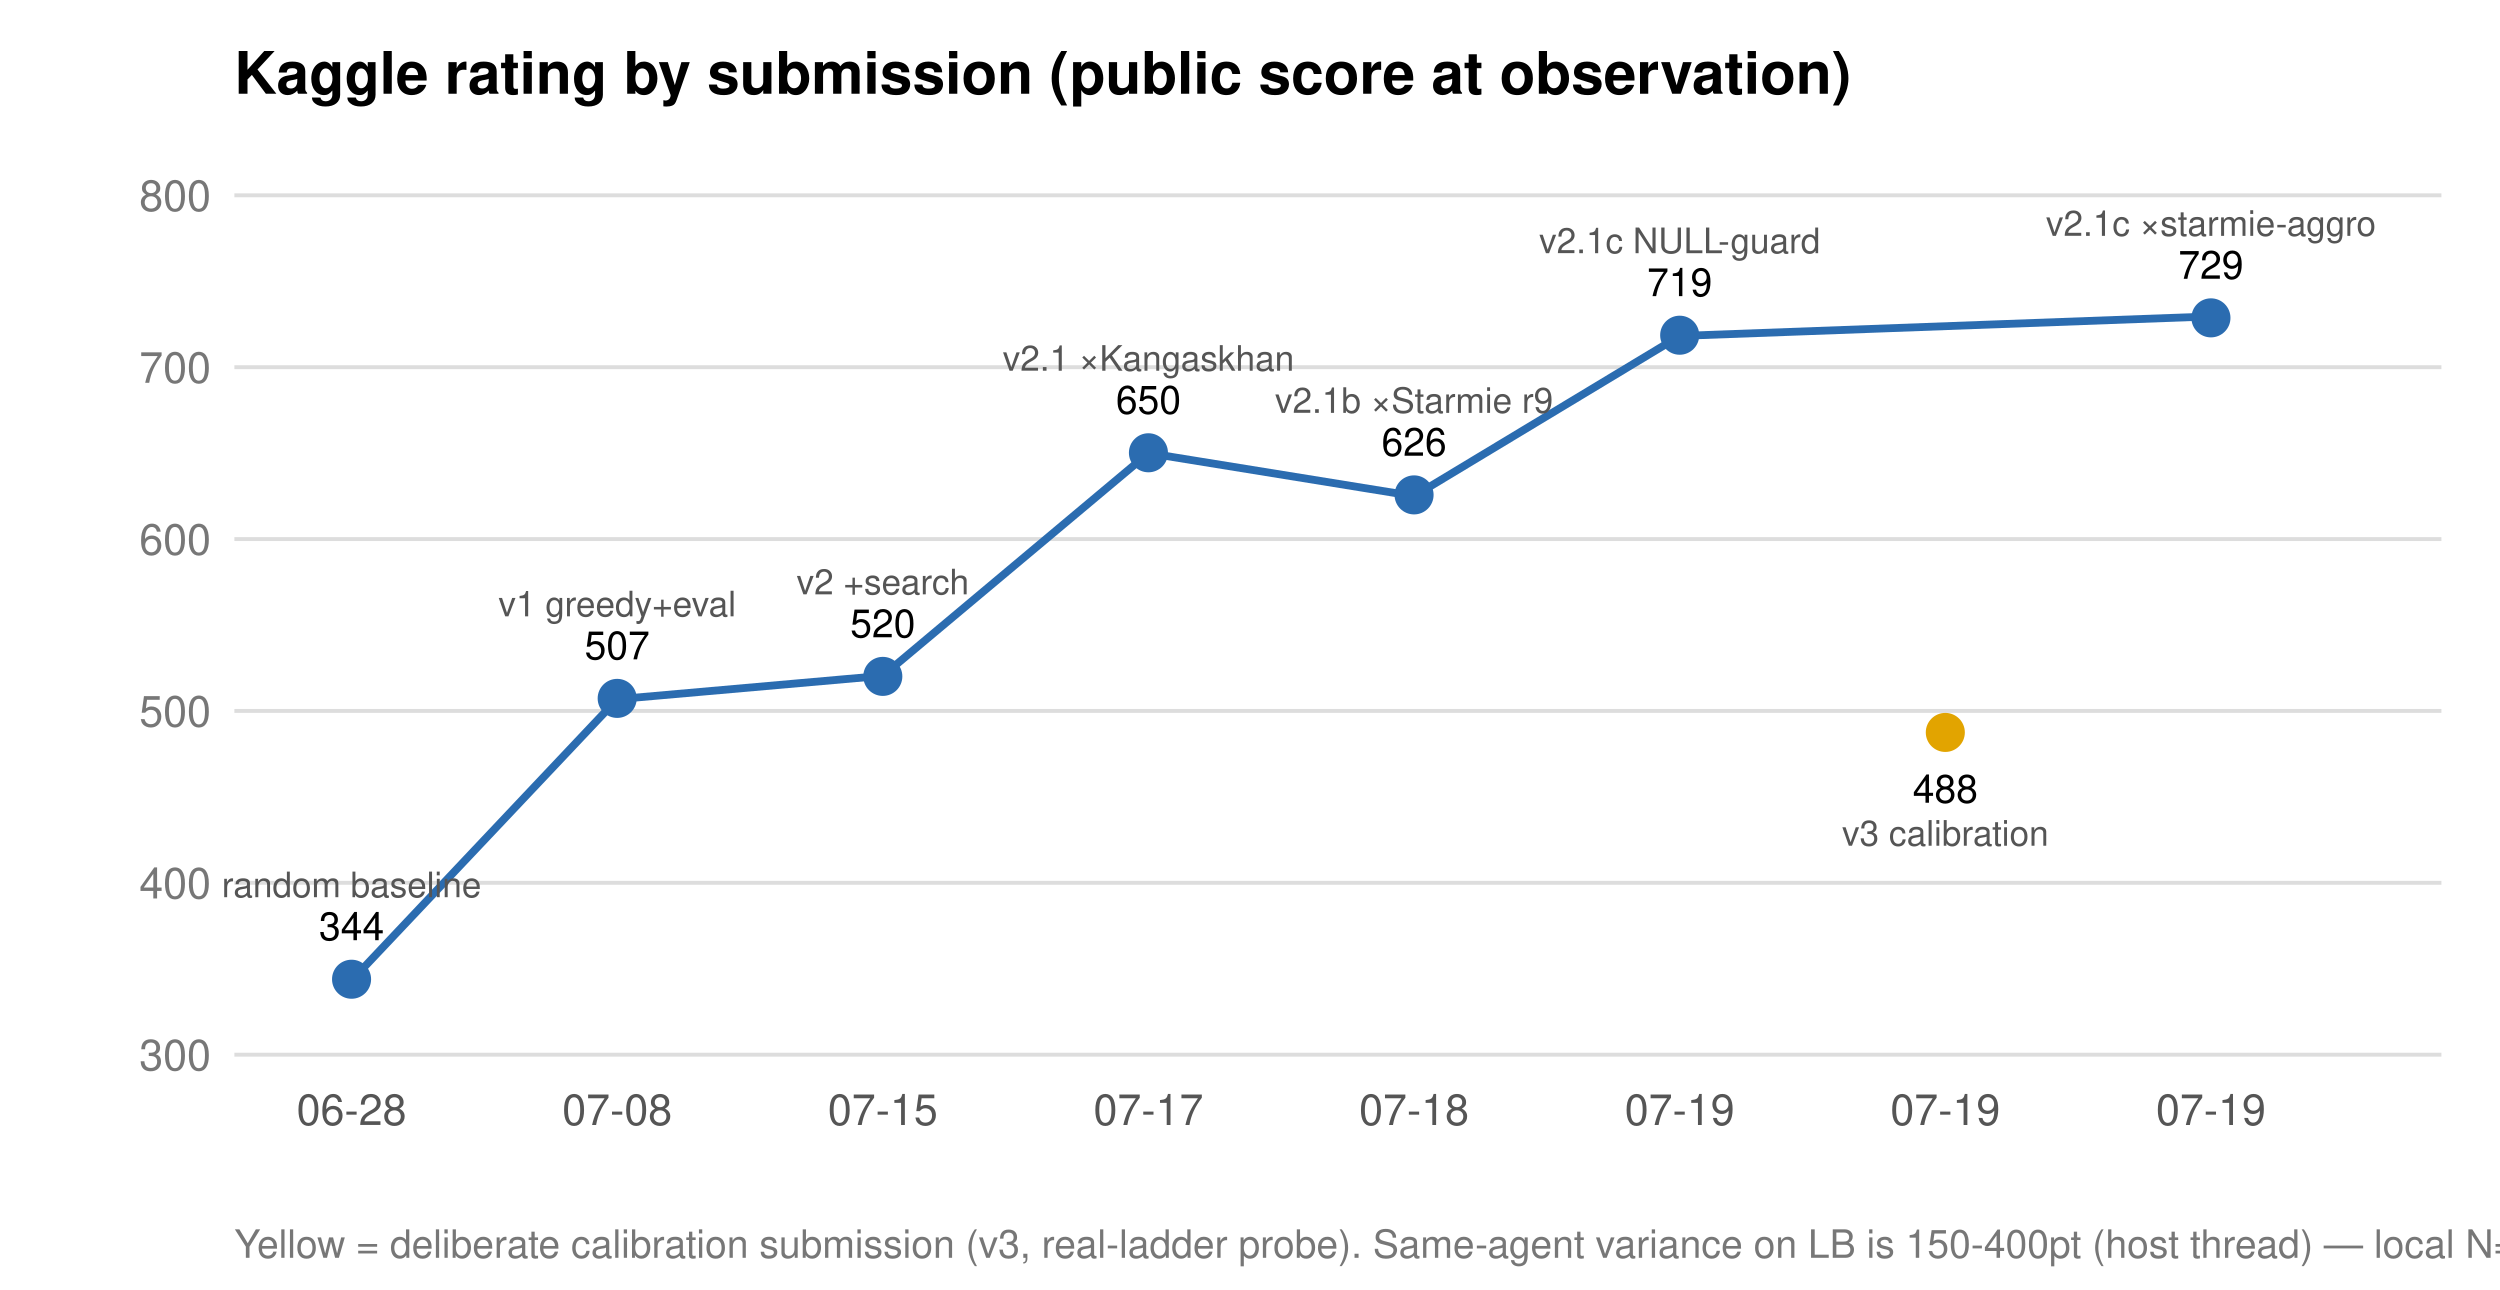
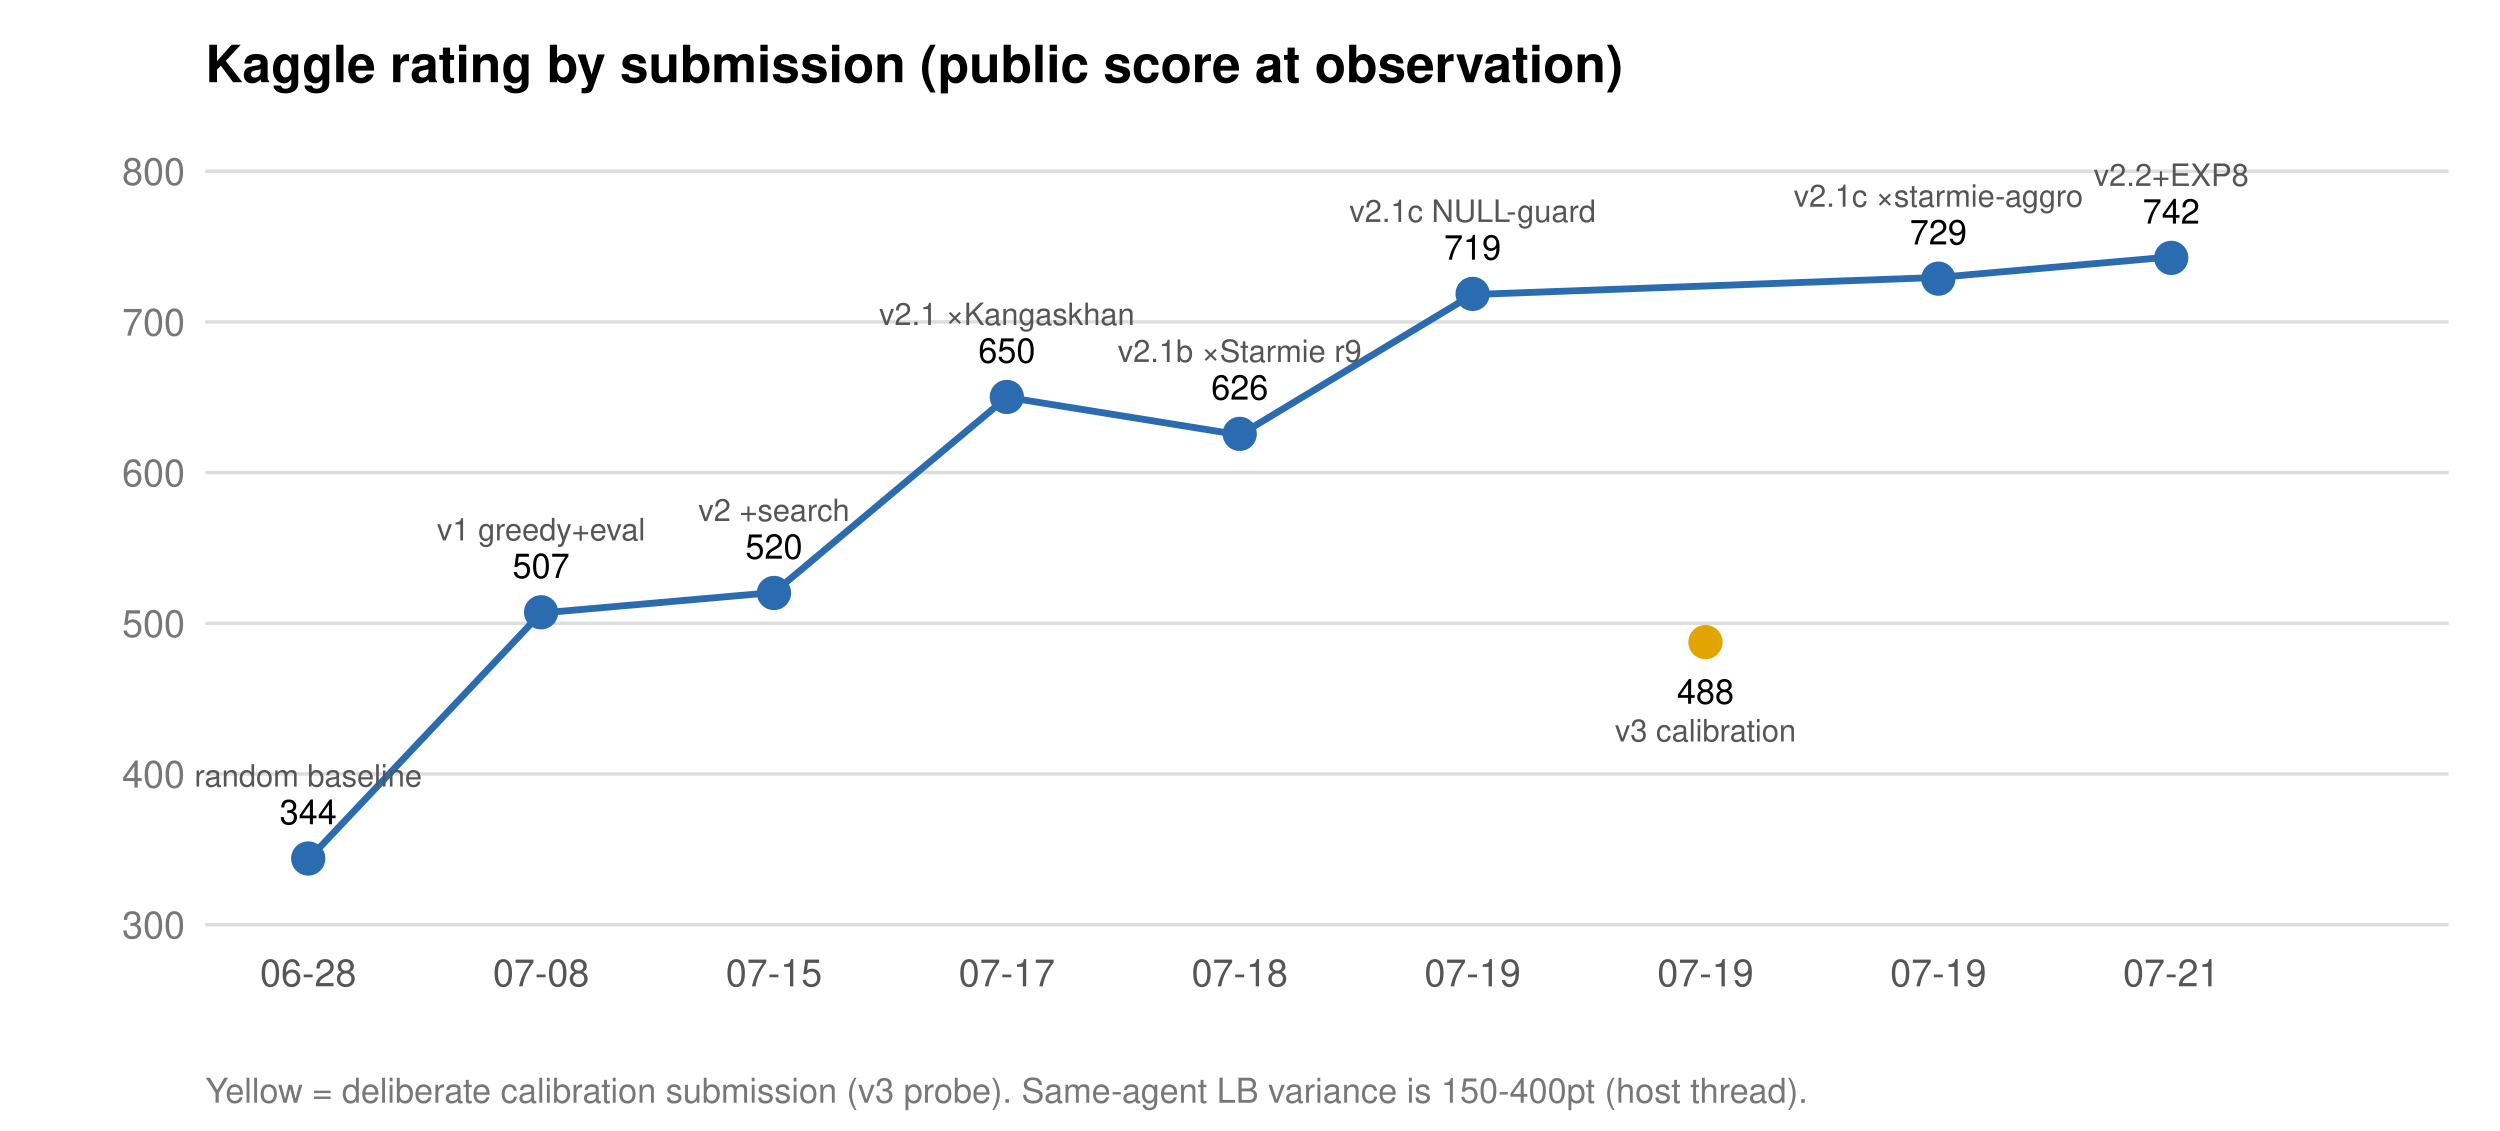
- <svg xmlns="http://www.w3.org/2000/svg" width="640" height="330" font-family="Helvetica,Arial" font-size="11">
+ <svg xmlns="http://www.w3.org/2000/svg" width="730" height="330" font-family="Helvetica,Arial" font-size="11">
  <text x="60" y="24" font-size="15" font-weight="bold">Kaggle rating by submission (public score at observation)</text>
-   <line x1="60" y1="270.0" x2="625" y2="270.0" stroke="#ddd" />
+   <line x1="60" y1="270.0" x2="715" y2="270.0" stroke="#ddd" />
  <text x="54" y="274.0" text-anchor="end" fill="#777">300</text>
-   <line x1="60" y1="226.0" x2="625" y2="226.0" stroke="#ddd" />
+   <line x1="60" y1="226.0" x2="715" y2="226.0" stroke="#ddd" />
  <text x="54" y="230.0" text-anchor="end" fill="#777">400</text>
-   <line x1="60" y1="182.0" x2="625" y2="182.0" stroke="#ddd" />
+   <line x1="60" y1="182.0" x2="715" y2="182.0" stroke="#ddd" />
  <text x="54" y="186.0" text-anchor="end" fill="#777">500</text>
-   <line x1="60" y1="138.0" x2="625" y2="138.0" stroke="#ddd" />
+   <line x1="60" y1="138.0" x2="715" y2="138.0" stroke="#ddd" />
  <text x="54" y="142.0" text-anchor="end" fill="#777">600</text>
-   <line x1="60" y1="94.0" x2="625" y2="94.0" stroke="#ddd" />
+   <line x1="60" y1="94.0" x2="715" y2="94.0" stroke="#ddd" />
  <text x="54" y="98.0" text-anchor="end" fill="#777">700</text>
-   <line x1="60" y1="50.0" x2="625" y2="50.0" stroke="#ddd" />
+   <line x1="60" y1="50.0" x2="715" y2="50.0" stroke="#ddd" />
  <text x="54" y="54.0" text-anchor="end" fill="#777">800</text>
  <text x="90" y="288" text-anchor="middle" fill="#555">06-28</text>
  <text x="158" y="288" text-anchor="middle" fill="#555">07-08</text>
  <text x="226" y="288" text-anchor="middle" fill="#555">07-15</text>
  <text x="294" y="288" text-anchor="middle" fill="#555">07-17</text>
  <text x="362" y="288" text-anchor="middle" fill="#555">07-18</text>
  <text x="430" y="288" text-anchor="middle" fill="#555">07-19</text>
  <text x="498" y="288" text-anchor="middle" fill="#555">07-19</text>
  <text x="566" y="288" text-anchor="middle" fill="#555">07-19</text>
-   <path d="M90,251 L158,179 L226,173 L294,116 L362,127 L430,86 L566,81" fill="none" stroke="#2b6cb0" stroke-width="2" />
+   <text x="634" y="288" text-anchor="middle" fill="#555">07-21</text>
+   <path d="M90,251 L158,179 L226,173 L294,116 L362,127 L430,86 L566,81 L634,75" fill="none" stroke="#2b6cb0" stroke-width="2" />
  <circle cx="90" cy="250.684" r="5" fill="#2b6cb0" />
  <text x="90" y="240.684" text-anchor="middle" font-size="10">344</text>
  <text x="90" y="229.684" text-anchor="middle" font-size="9" fill="#555">random baseline</text>
  <circle cx="158" cy="178.788" r="5" fill="#2b6cb0" />
  <text x="158" y="168.788" text-anchor="middle" font-size="10">507</text>
  <text x="158" y="157.788" text-anchor="middle" font-size="9" fill="#555">v1 greedy+eval</text>
  <circle cx="226" cy="173.156" r="5" fill="#2b6cb0" />
  <text x="226" y="163.156" text-anchor="middle" font-size="10">520</text>
  <text x="226" y="152.156" text-anchor="middle" font-size="9" fill="#555">v2 +search</text>
  <circle cx="294" cy="115.912" r="5" fill="#2b6cb0" />
  <text x="294" y="105.912" text-anchor="middle" font-size="10">650</text>
  <text x="294" y="94.912" text-anchor="middle" font-size="9" fill="#555">v2.1 ×Kangaskhan</text>
  <circle cx="362" cy="126.692" r="5" fill="#2b6cb0" />
  <text x="362" y="116.692" text-anchor="middle" font-size="10">626</text>
  <text x="362" y="105.692" text-anchor="middle" font-size="9" fill="#555">v2.1b ×Starmie r9</text>
  <circle cx="430" cy="85.816" r="5" fill="#2b6cb0" />
  <text x="430" y="75.816" text-anchor="middle" font-size="10">719</text>
  <text x="430" y="64.816" text-anchor="middle" font-size="9" fill="#555">v2.1c NULL-guard</text>
  <circle cx="498" cy="187.5" r="5" fill="#e2a400" />
  <text x="498" y="205.5" text-anchor="middle" font-size="10">488</text>
  <text x="498" y="216.5" text-anchor="middle" font-size="9" fill="#555">v3 calibration</text>
  <circle cx="566" cy="81.372" r="5" fill="#2b6cb0" />
  <text x="566" y="71.372" text-anchor="middle" font-size="10">729</text>
  <text x="566" y="60.372" text-anchor="middle" font-size="9" fill="#555">v2.1c ×starmie-aggro</text>
-   <text x="60" y="322" font-size="10" fill="#777">Yellow = deliberate calibration submission (v3, real-ladder probe). Same-agent variance on LB is 150-400pt (host thread) — local N=300+ CI benches carry more information.</text>
+   <circle cx="634" cy="75.3" r="5" fill="#2b6cb0" />
+   <text x="634" y="65.3" text-anchor="middle" font-size="10">742</text>
+   <text x="634" y="54.3" text-anchor="middle" font-size="9" fill="#555">v2.2+EXP8</text>
+   <text x="60" y="322" font-size="10" fill="#777">Yellow = deliberate calibration submission (v3 probe). Same-agent LB variance is 150-400pt (host thread).</text>
</svg>
